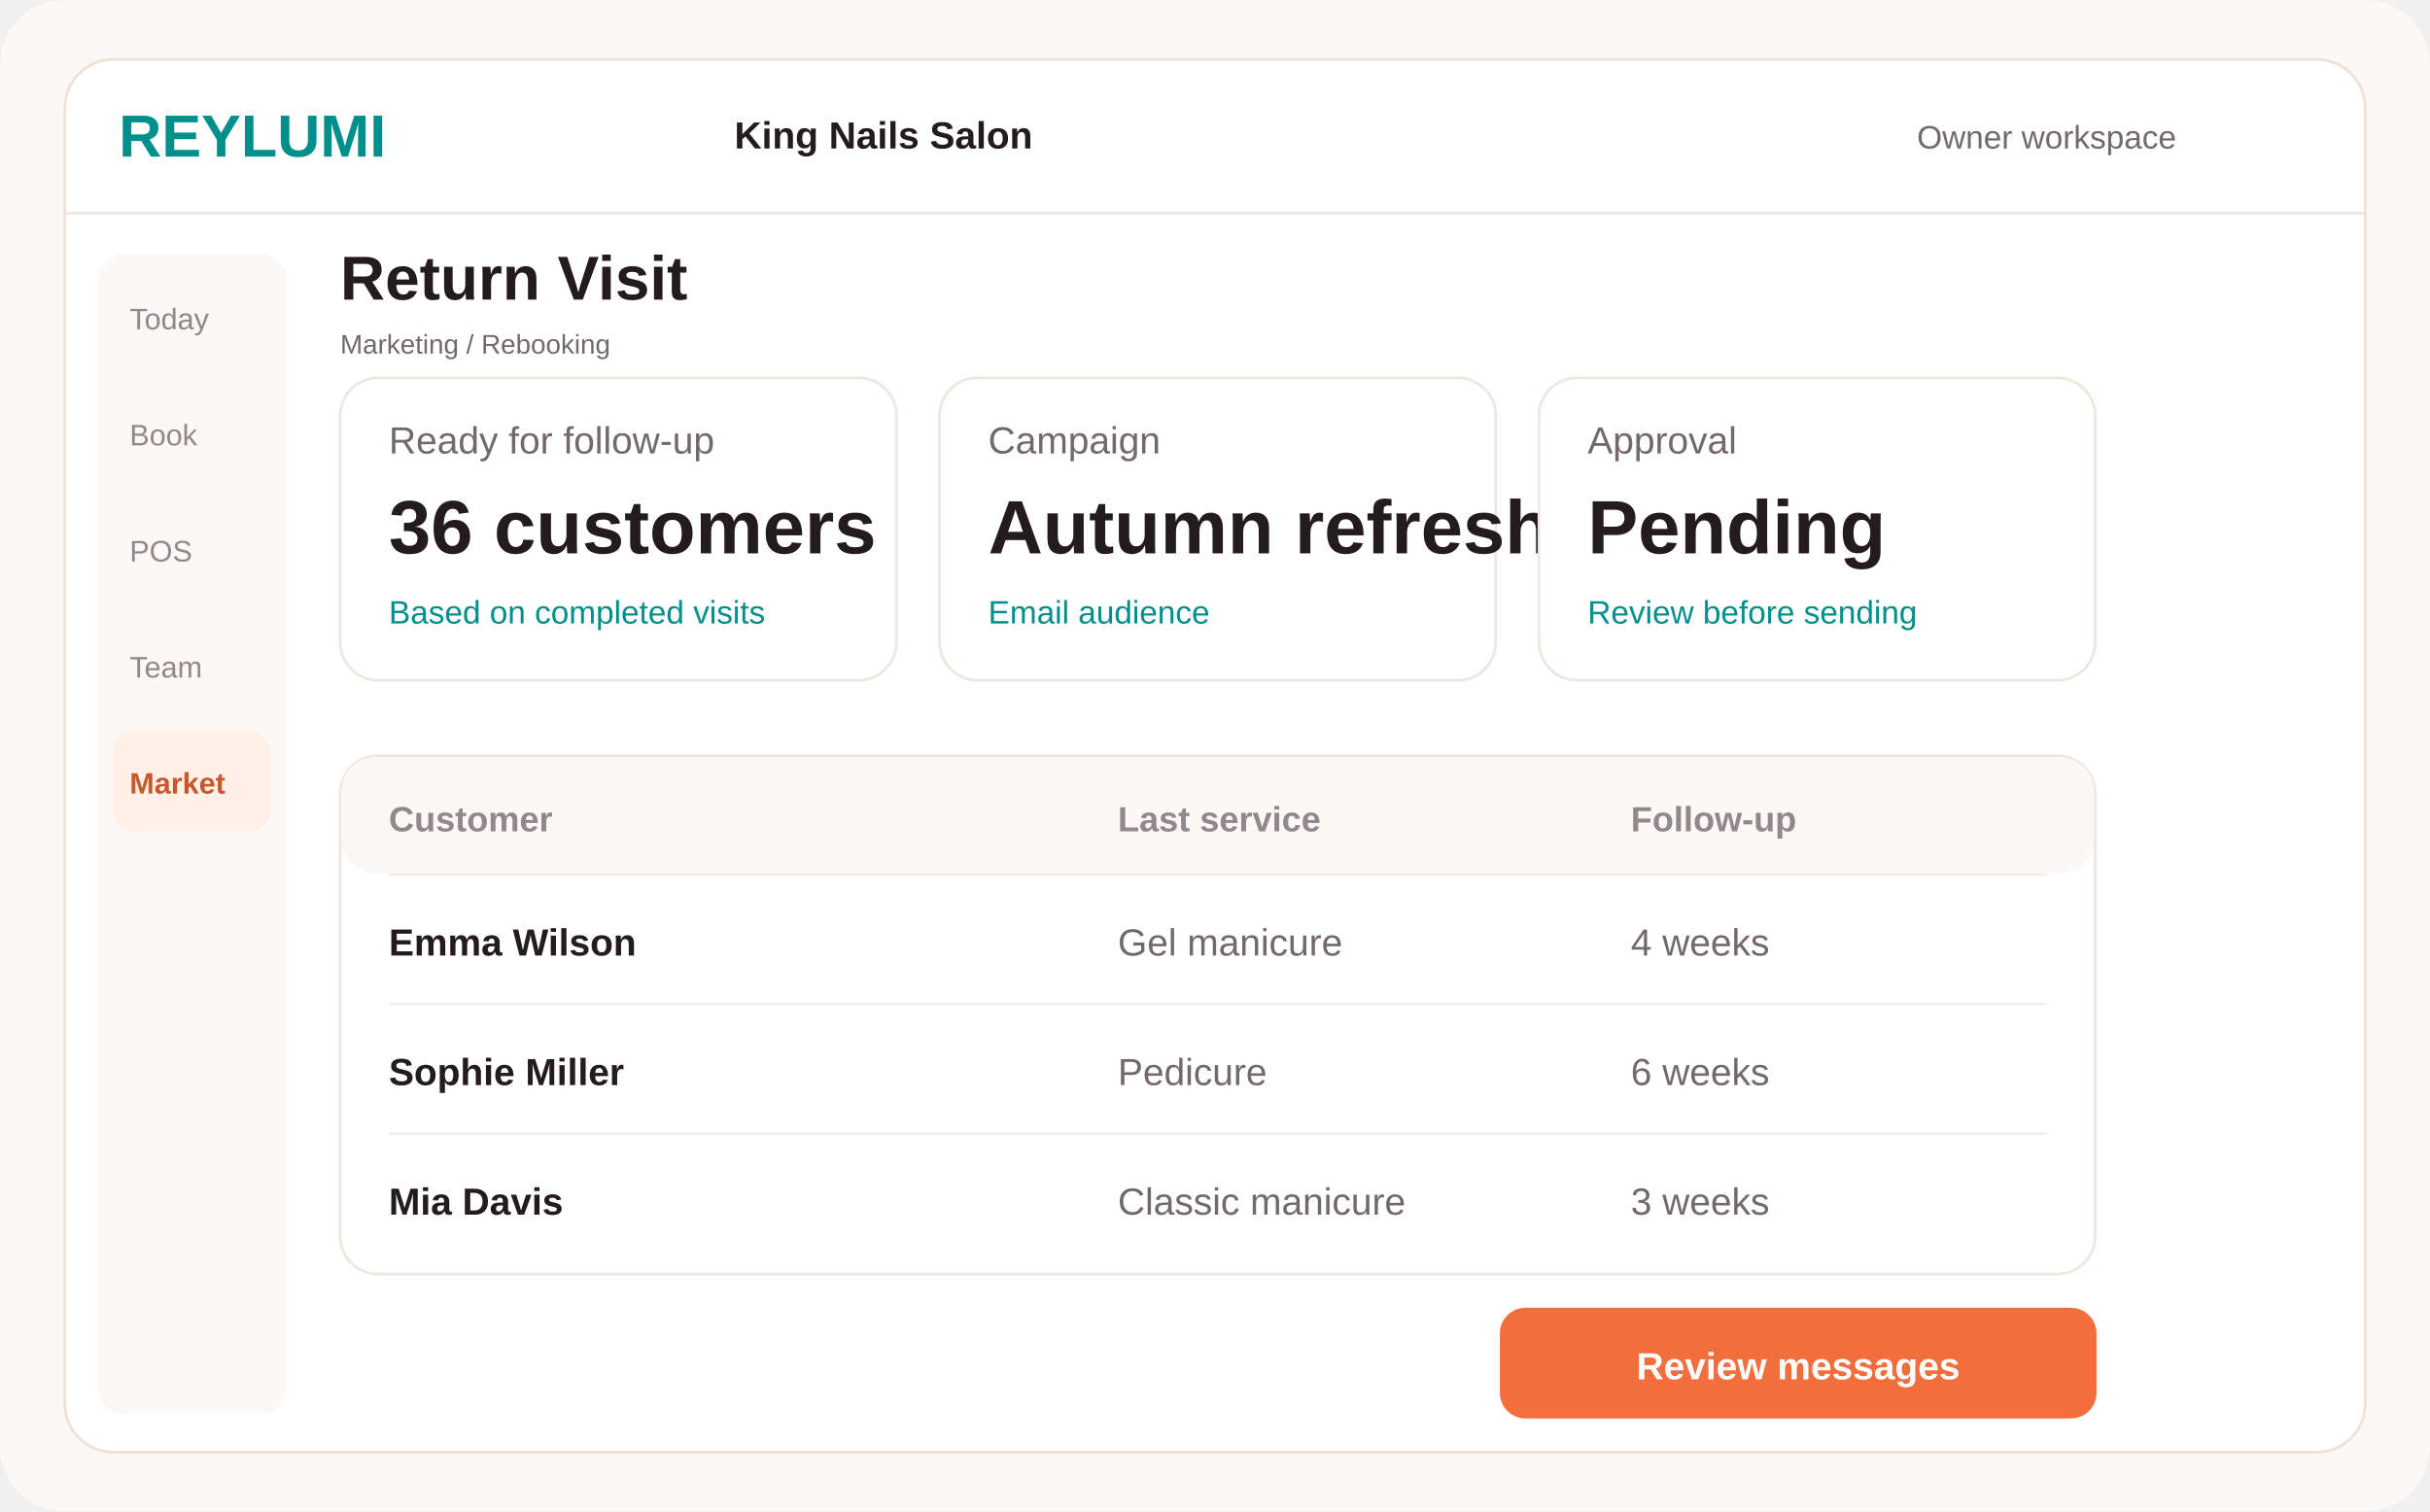
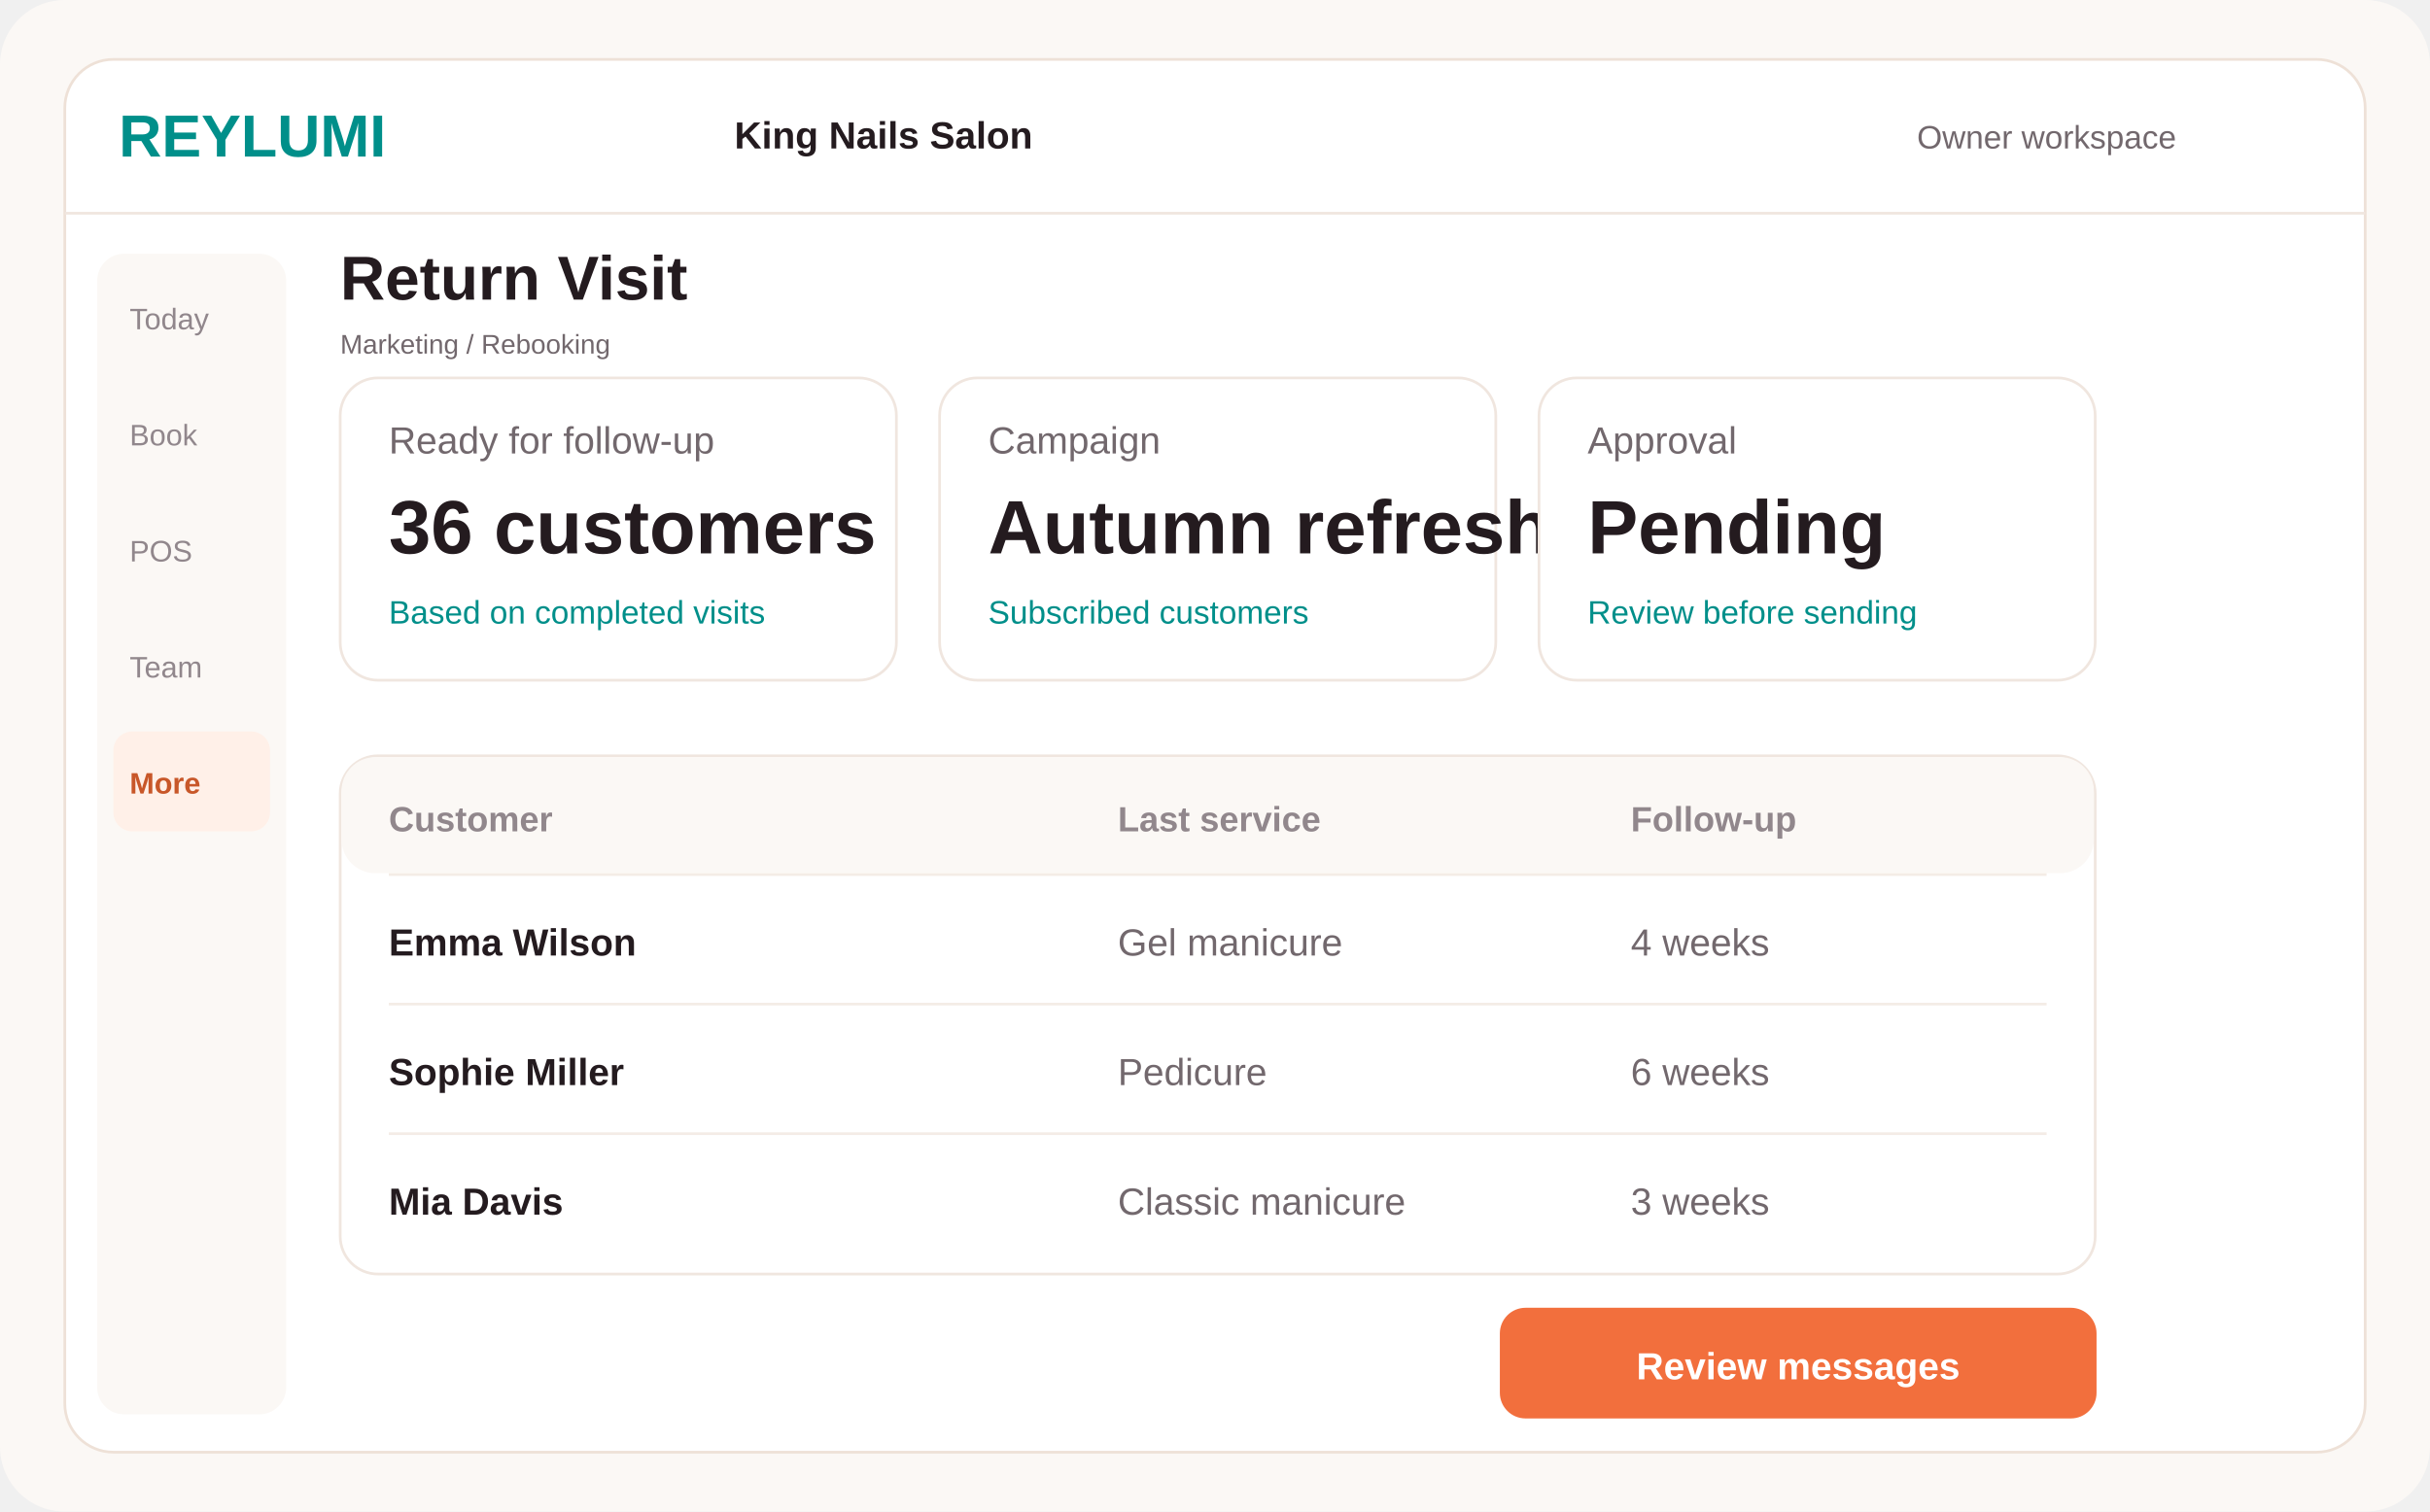
<svg xmlns="http://www.w3.org/2000/svg" width="900" height="560" viewBox="0 0 900 560">
  <g font-family="Arial,Helvetica,sans-serif">
    <rect x="0" y="0" width="900" height="560" rx="24" fill="#fbf8f5" stroke="none" />
    <rect x="24" y="22" width="852" height="516" rx="18" fill="#fff" stroke="#eee1d7" />
    <path d="M24 79h852" stroke="#f0e6df" />
    <text x="44" y="58" font-size="22" fill="#008f8a" font-weight="800">REYLUMI</text>
    <text x="272" y="55" font-size="14" fill="#241b1f" font-weight="600">King Nails Salon</text>
    <text x="710" y="55" font-size="12" fill="#72686d" font-weight="400">Owner workspace</text>
    <rect x="36" y="94" width="70" height="430" rx="10" fill="#fbf8f5" stroke="none" />
    <text x="48" y="122" font-size="11" fill="#91878c" font-weight="400">Today</text>
    <text x="48" y="165" font-size="11" fill="#91878c" font-weight="400">Book</text>
    <text x="48" y="208" font-size="11" fill="#91878c" font-weight="400">POS</text>
    <text x="48" y="251" font-size="11" fill="#91878c" font-weight="400">Team</text>
    <rect x="42" y="271" width="58" height="37" rx="7" fill="#fff0e8" stroke="none" />
-     <text x="48" y="294" font-size="11" fill="#c85729" font-weight="700">Market</text>
+     <text x="48" y="294" font-size="11" fill="#c85729" font-weight="700">More</text>
    <text x="126" y="111" font-size="23" fill="#241b1f" font-weight="750">Return Visit</text>
    <text x="126" y="131" font-size="10" fill="#72686d" font-weight="400">Marketing / Rebooking</text>
    <rect x="126" y="140" width="206" height="112" rx="14" fill="#fff" stroke="#f0e6df" />
    <text x="144" y="168" font-size="14" fill="#72686d" font-weight="400">Ready for follow-up</text>
    <text x="144" y="205" font-size="28" fill="#241b1f" font-weight="700">36 customers</text>
    <text x="144" y="231" font-size="12" fill="#008f8a" font-weight="400">Based on completed visits</text>
    <rect x="348" y="140" width="206" height="112" rx="14" fill="#fff" stroke="#f0e6df" />
    <text x="366" y="168" font-size="14" fill="#72686d" font-weight="400">Campaign</text>
    <text x="366" y="205" font-size="28" fill="#241b1f" font-weight="700">Autumn refresh</text>
-     <text x="366" y="231" font-size="12" fill="#008f8a" font-weight="400">Email audience</text>
+     <text x="366" y="231" font-size="12" fill="#008f8a" font-weight="400">Subscribed customers</text>
    <rect x="570" y="140" width="206" height="112" rx="14" fill="#fff" stroke="#f0e6df" />
    <text x="588" y="168" font-size="14" fill="#72686d" font-weight="400">Approval</text>
    <text x="588" y="205" font-size="28" fill="#241b1f" font-weight="700">Pending</text>
    <text x="588" y="231" font-size="12" fill="#008f8a" font-weight="400">Review before sending</text>
    <rect x="126" y="280" width="650" height="192" rx="14" fill="#fff" stroke="#f0e6df" />
    <rect x="127" y="281" width="648" height="42" rx="12" fill="#fbf8f5" stroke="#fbf8f5" />
    <text x="144" y="308" font-size="13" fill="#91878c" font-weight="600">Customer</text>
    <text x="414" y="308" font-size="13" fill="#91878c" font-weight="600">Last service</text>
    <text x="604" y="308" font-size="13" fill="#91878c" font-weight="600">Follow-up</text>
    <path d="M144 324h614" stroke="#f4ece6" />
    <text x="144" y="354" font-size="14" fill="#241b1f" font-weight="600">Emma Wilson</text>
    <text x="414" y="354" font-size="14" fill="#72686d" font-weight="400">Gel manicure</text>
    <text x="604" y="354" font-size="14" fill="#72686d" font-weight="400">4 weeks</text>
    <path d="M144 372h614" stroke="#f4ece6" />
    <text x="144" y="402" font-size="14" fill="#241b1f" font-weight="600">Sophie Miller</text>
    <text x="414" y="402" font-size="14" fill="#72686d" font-weight="400">Pedicure</text>
    <text x="604" y="402" font-size="14" fill="#72686d" font-weight="400">6 weeks</text>
    <path d="M144 420h614" stroke="#f4ece6" />
    <text x="144" y="450" font-size="14" fill="#241b1f" font-weight="600">Mia Davis</text>
    <text x="414" y="450" font-size="14" fill="#72686d" font-weight="400">Classic manicure</text>
    <text x="604" y="450" font-size="14" fill="#72686d" font-weight="400">3 weeks</text>
    <rect x="556" y="485" width="220" height="40" rx="9" fill="#f26f3d" stroke="#f26f3d" />
    <text text-anchor="middle" x="666" y="511" font-size="14" fill="#fff" font-weight="700">Review messages</text>
  </g>
</svg>
